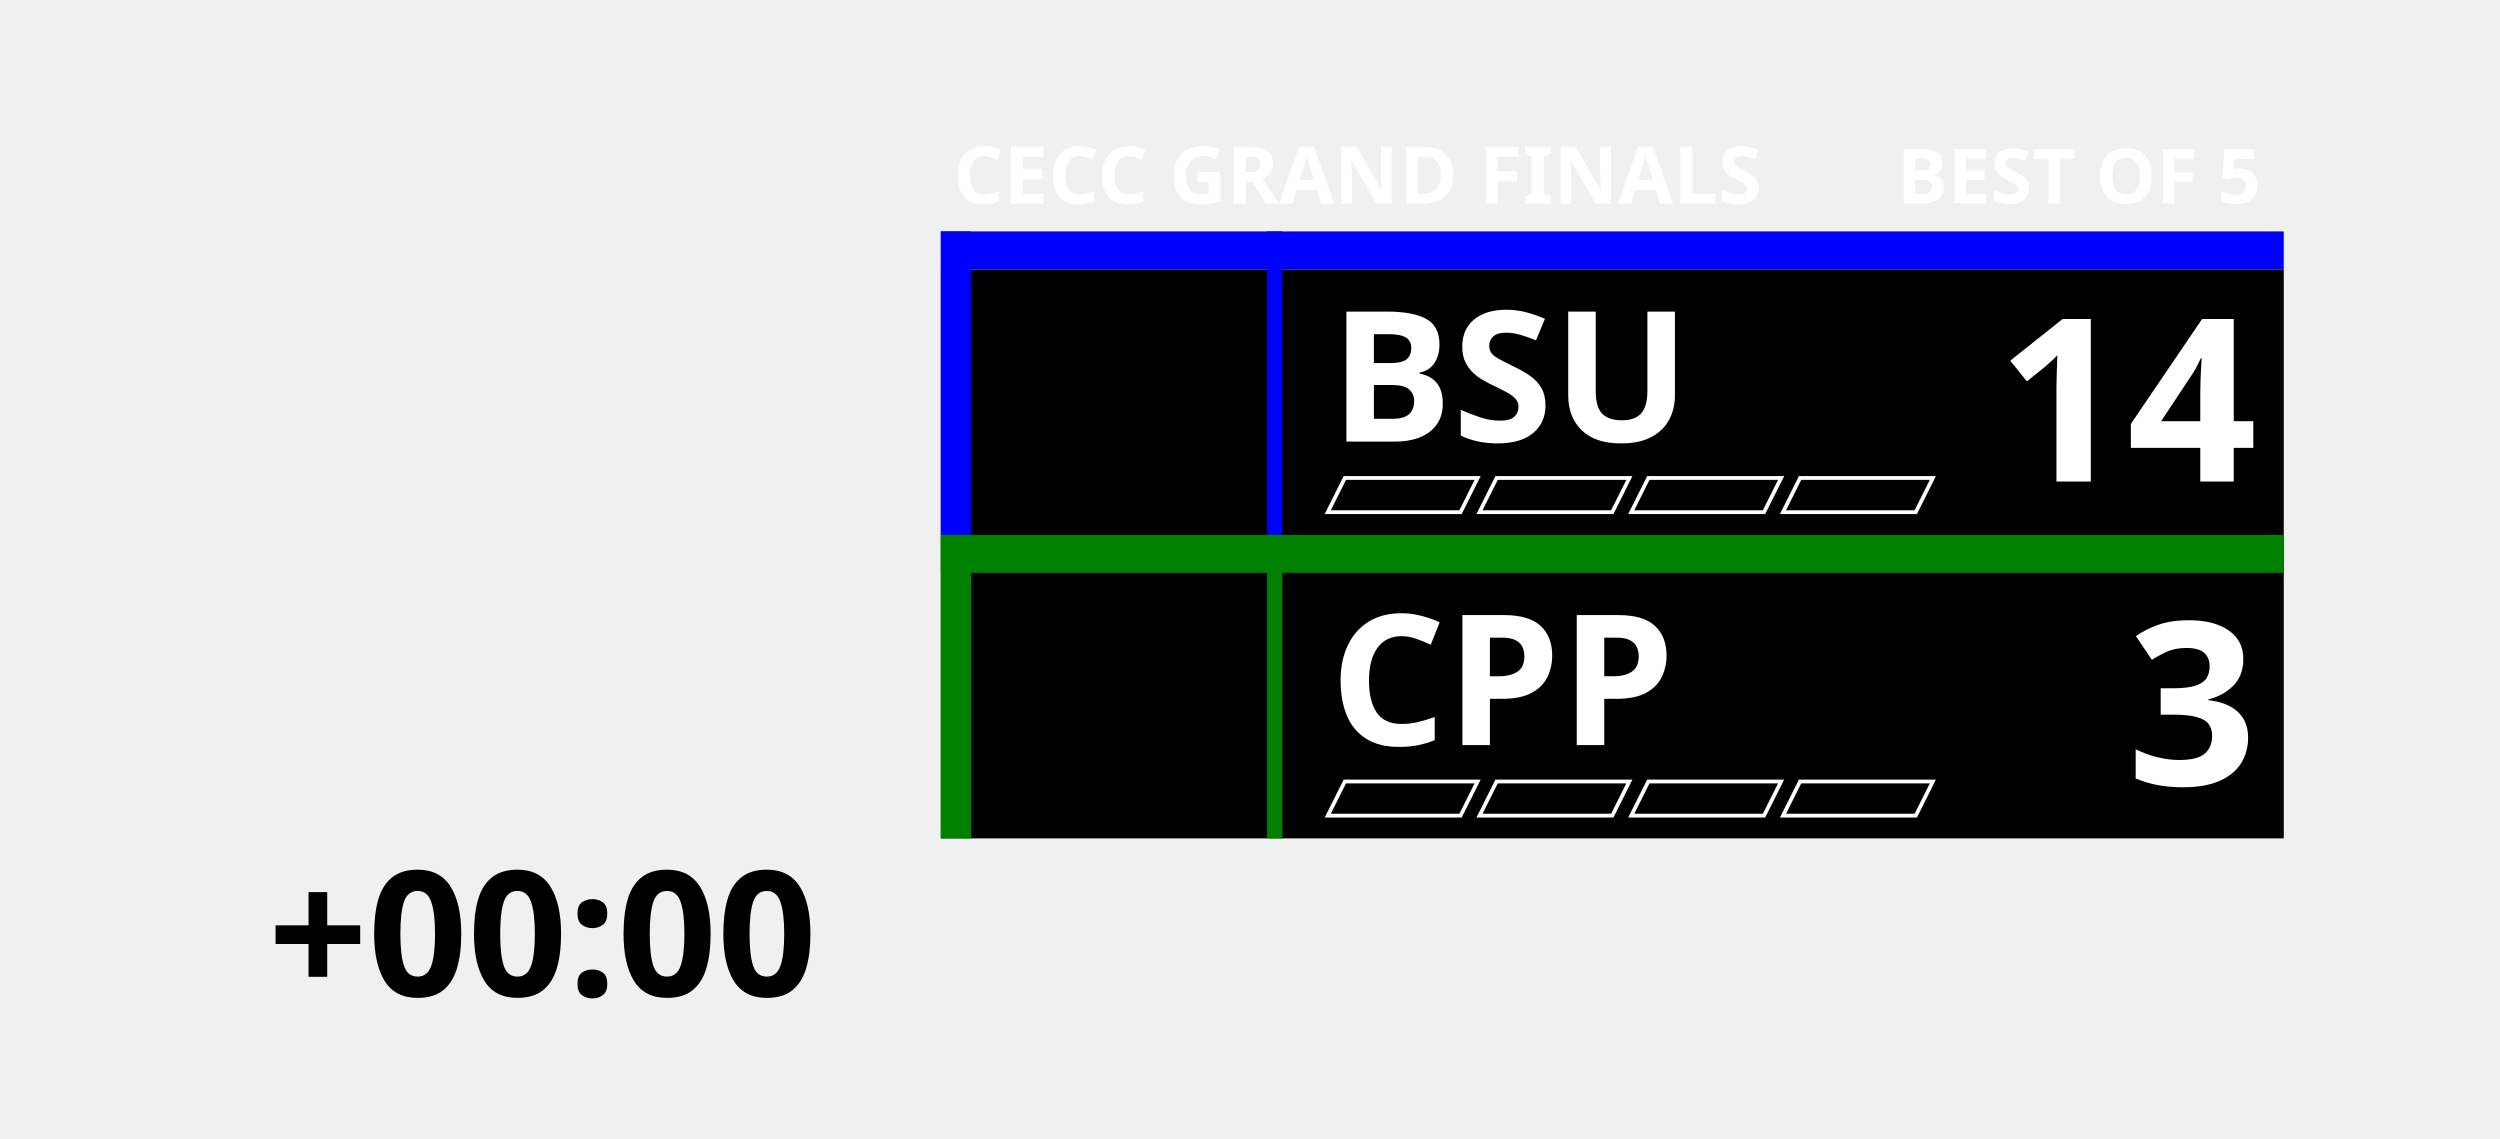
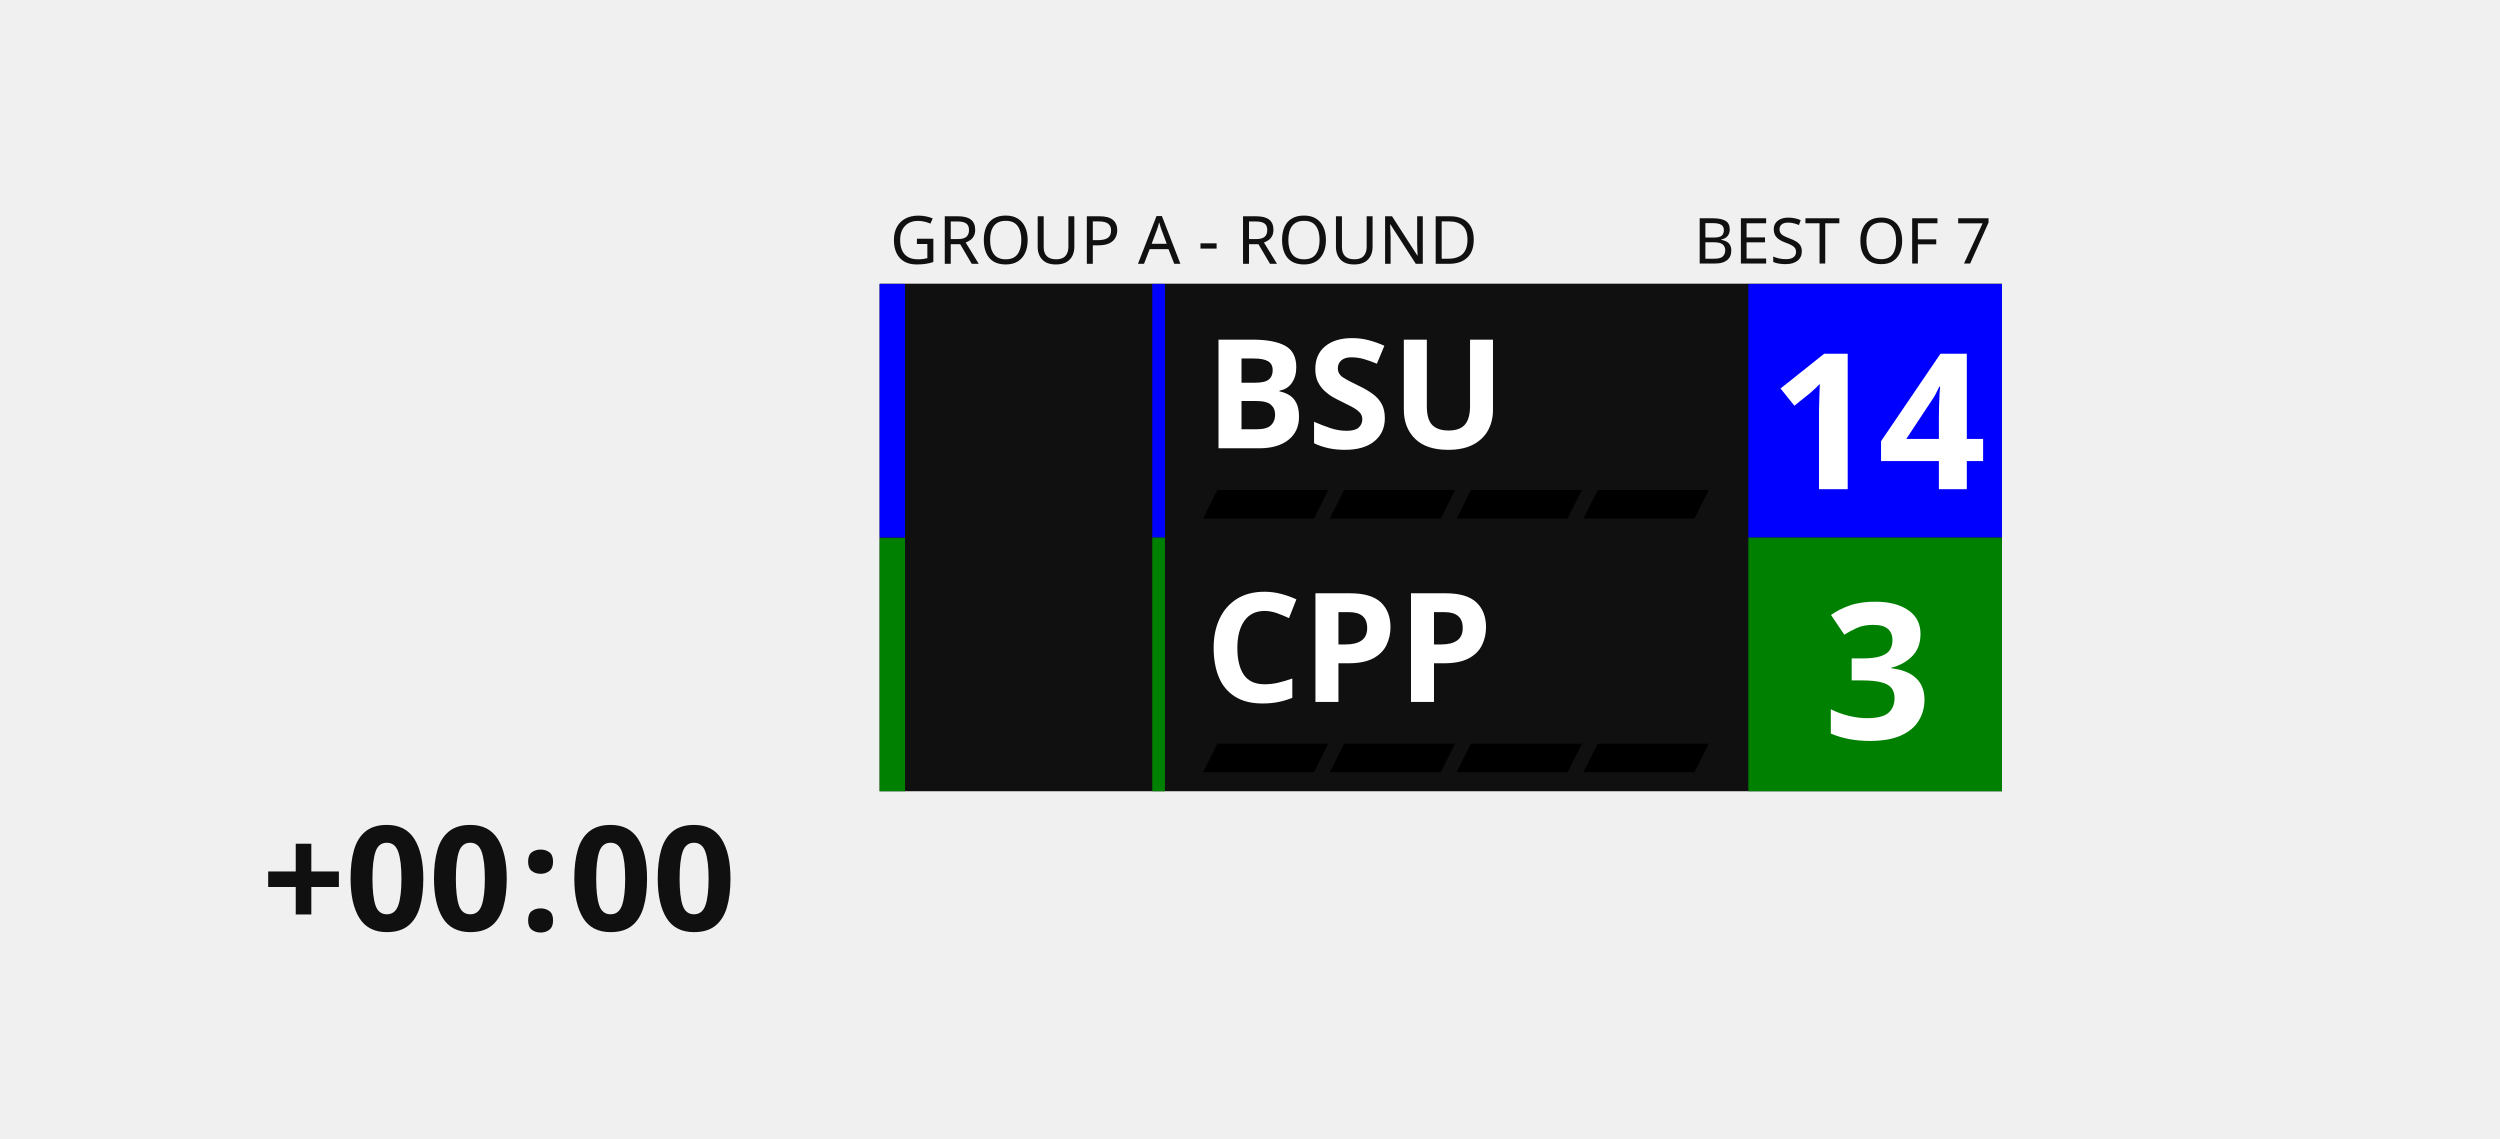
- <svg xmlns="http://www.w3.org/2000/svg" version="1.1" width="659" height="300">
+ <svg xmlns="http://www.w3.org/2000/svg" id="Score_Bug_Only" data-name="Score Bug Only" width="659" height="300">
  <defs>
    <style>
      .cls-1 {
-         fill: blue;
+         fill: url(#linear-gradient-2);
      }

      .cls-2 {
-         fill: none;
+         letter-spacing: 0em;
      }

      .cls-3 {
-         font-size: 21px;
+         fill: url(#linear-gradient-5);
+         filter: url(#drop-shadow-6);
      }

-       .cls-3, .cls-4, .cls-5, .cls-6 {
+       .cls-4, .cls-5, .cls-6 {
        fill: #fff;
      }

-       .cls-3, .cls-4, .cls-5, .cls-6, .cls-7 {
-         font-family: Industry-Bold, Industry;
-         font-weight: 700;
-         isolation: isolate;
+       .cls-7 {
+         letter-spacing: 0em;
      }

-       .cls-4 {
-         font-size: 20px;
+       .cls-8 {
+         fill: url(#linear-gradient-4);
+       }
+ 
+       .cls-9 {
+         font-size: 17.55px;
+       }
+ 
+       .cls-9, .cls-10, .cls-11, .cls-12 {
+         fill: #101010;
+       }
+ 
+       .cls-9, .cls-12 {
+         font-family: Oswald-Medium, Oswald;
+         font-weight: 500;
+       }
+ 
+       .cls-13 {
+         fill: url(#linear-gradient-3);
+       }
+ 
+       .cls-14 {
+         fill: #0a5dff;
      }

      .cls-5 {
-         font-size: 48px;
+         font-size: 40.11px;
+       }
+ 
+       .cls-5, .cls-6, .cls-11 {
+         font-family: Oswald-SemiBold, Oswald;
+         font-weight: 600;
+       }
+ 
+       .cls-15 {
+         fill: #098040;
      }

      .cls-6 {
-         font-size: 60px;
+         font-size: 50px;
      }

-       .cls-7 {
-         font-size: 46px;
-       }
- 
-       .cls-8 {
-         fill: green;
-       }
- 
-       .cls-9 {
-         fill: url(#linear-gradient-clock);
-       }
- 
-       .cls-10 {
-         stroke: #fff;
+       .cls-16 {
+         fill: url(#linear-gradient);
      }

      .cls-11 {
-         fill: #101010;
+         font-size: 38.44px;
+       }
+ 
+       .cls-12 {
+         font-size: 16.71px;
      }
    </style>
+     <LinearGradient id="linear-gradient" x1="293.72" y1="208.56" x2="293.72" y2="49.78" gradientUnits="userSpaceOnUse">
+       <stop offset="0" stop-color="#151515" />
+       <stop offset=".5" stop-color="#252525" />
+       <stop offset="1" stop-color="#121212" />
+     </LinearGradient>
+     <LinearGradient id="linear-gradient-2" x1="379.79" y1="50.82" x2="379.79" y2="74.05" gradientUnits="userSpaceOnUse">
+       <stop offset="0" stop-color="#fff" />
+       <stop offset="1" stop-color="#ccc" />
+     </LinearGradient>
+     <LinearGradient id="linear-gradient-3" x1="383.04" y1="141.71" x2="383.04" y2="74.78" gradientUnits="userSpaceOnUse">
+       <stop id="team1GradStart" offset="0" stop-color="#0a5dff" stop-opacity=".4" />
+       <stop id="team1GradEnd" offset="1" stop-color="#0a5dff" stop-opacity="0" />
+     </LinearGradient>
+     <LinearGradient id="linear-gradient-4" x1="383.04" y1="208.56" x2="383.04" y2="141.78" gradientUnits="userSpaceOnUse">
+       <stop id="team2GradStart" offset="0" stop-color="#098040" stop-opacity=".4" />
+       <stop id="team2GradEnd" offset="1" stop-color="#098040" stop-opacity="0" />
+     </LinearGradient>
+     <LinearGradient id="linear-gradient-5" x1="59.72" y1="229.46" x2="231.87" y2="229.46" gradientUnits="userSpaceOnUse">
+       <stop offset="0" stop-color="#959595" />
+       <stop offset=".17" stop-color="#d4d4d4" />
+       <stop offset=".33" stop-color="#fff" />
+       <stop offset=".5" stop-color="#e6e6e6" />
+       <stop offset=".66" stop-color="#e6e6e6" />
+       <stop offset=".82" stop-color="#fff" />
+       <stop offset="1" stop-color="#959595" />
+     </LinearGradient>
+     <filter id="drop-shadow-6" x="50" y="199" width="191" height="61" filterUnits="userSpaceOnUse">
+       <feOffset dx="0" dy="0" />
+       <feGaussianBlur result="blur" stdDeviation="3" />
+       <feFlood flood-color="#000" flood-opacity=".65" />
+       <feComposite in2="blur" operator="in" />
+       <feComposite in="SourceGraphic" />
+     </filter>
  </defs>
-   <g>
-     <g id="Layer_1">
-       <g id="_x3C_defs">
-         <LinearGradient id="linear-gradient" x1="322" y1="221" x2="322" y2="31" gradientUnits="userSpaceOnUse">
-           <stop offset="0%" stop-color="#151515" />
-           <stop offset="50%" stop-color="#252525" />
-           <stop offset="100%" stop-color="#121212" />
-         </LinearGradient>
-         <LinearGradient id="linear-gradient-2" x1="470" y1="141" x2="470" y2="71" gradientUnits="userSpaceOnUse">
-           <stop id="team1GradStart" offset="0%" stop-color="blue" stop-opacity="70%" />
-           <stop id="team1GradEnd" offset="100%" stop-color="blue" stop-opacity="0%" />
-         </LinearGradient>
-         <LinearGradient id="linear-gradient-3" x1="470" y1="221" x2="470" y2="151" gradientUnits="userSpaceOnUse">
-           <stop id="team2GradStart" offset="0" stop-color="green" stop-opacity=".7" />
-           <stop id="team2GradEnd" offset="1" stop-color="green" stop-opacity="0" />
-         </LinearGradient>
-         <LinearGradient id="linear-gradient-clock" x1="145" y1="271" x2="145" y2="221" gradientUnits="userSpaceOnUse">
-           <stop offset="0" stop-color="#e6e6e6" />
-           <stop offset=".5" stop-color="#fff" />
-           <stop offset="1" stop-color="#e6e6e6" />
-         </LinearGradient>
-         <Filter id="drop-shadow-1" filterUnits="userSpaceOnUse">
-           <feOffset dx="0" dy="0" />
-           <feGaussianBlur result="blur" stdDeviation="3" />
-           <feFlood flood-color="#000" flood-opacity=".65" />
-           <feComposite in2="blur" operator="in" />
-           <feComposite in="SourceGraphic" />
-         </Filter>
-         <LinearGradient id="linear-gradient-4" x1="84.27" y1="51.18" x2="84.27" y2="196.48" gradientUnits="userSpaceOnUse">
-           <stop offset=".02" stop-color="#c8c8c8" />
-           <stop offset=".2" stop-color="#fff" />
-           <stop offset=".41" stop-color="#ababab" />
-           <stop offset=".52" stop-color="#fff" />
-           <stop offset=".66" stop-color="#2c2c2c" />
-         </LinearGradient>
-         <LinearGradient id="linear-gradient-5" x1="75.35" y1="51.18" x2="75.35" y2="196.48" href="#linear-gradient-4" />
-         <LinearGradient id="linear-gradient-6" x1="71.6" y1="51.18" x2="71.6" y2="196.48" href="#linear-gradient-4" />
-         <LinearGradient id="linear-gradient-7" x1="83.57" y1="51.18" x2="83.57" y2="196.48" href="#linear-gradient-4" />
-         <LinearGradient id="linear-gradient-8" x1="79.7" y1="51.18" x2="79.7" y2="196.48" href="#linear-gradient-4" />
-         <LinearGradient id="linear-gradient-9" x1="84.38" y1="51.18" x2="84.38" y2="196.48" href="#linear-gradient-4" />
-         <LinearGradient id="linear-gradient-10" x1="98.43" x2="98.43" y2="196.48" href="#linear-gradient-4" />
-         <LinearGradient id="linear-gradient-11" x1="115.25" y1="51.18" x2="115.25" y2="196.48" href="#linear-gradient-4" />
-         <LinearGradient id="linear-gradient-12" x1="91.87" y1="51.18" x2="91.87" y2="196.48" href="#linear-gradient-4" />
-         <LinearGradient id="linear-gradient-13" x1="68.48" y1="51.18" x2="68.48" y2="196.48" href="#linear-gradient-4" />
-         <LinearGradient id="linear-gradient-14" x1="71.28" y1="51.18" x2="71.28" y2="196.48" href="#linear-gradient-4" />
-         <LinearGradient id="linear-gradient-15" x1="74.33" y1="51.18" x2="74.33" y2="196.48" href="#linear-gradient-4" />
-         <LinearGradient id="linear-gradient-16" x1="85.97" y1="51.18" x2="85.97" y2="196.48" href="#linear-gradient-4" />
-         <LinearGradient id="linear-gradient-17" x1="103.94" y1="51.18" x2="103.94" y2="196.48" href="#linear-gradient-4" />
-         <LinearGradient id="linear-gradient-18" x1="205.73" y1="51.18" x2="205.73" y2="196.48" href="#linear-gradient-4" />
-         <LinearGradient id="linear-gradient-19" x1="214.65" y1="51.18" x2="214.65" y2="196.48" href="#linear-gradient-4" />
-         <LinearGradient id="linear-gradient-20" x1="218.4" y1="51.18" x2="218.4" y2="196.48" href="#linear-gradient-4" />
-         <LinearGradient id="linear-gradient-21" x1="206.43" y1="51.18" x2="206.43" y2="196.48" href="#linear-gradient-4" />
-         <LinearGradient id="linear-gradient-22" x1="210.3" y1="51.18" x2="210.3" y2="196.48" href="#linear-gradient-4" />
-         <LinearGradient id="linear-gradient-23" x1="205.62" y1="51.18" x2="205.62" y2="196.48" href="#linear-gradient-4" />
-         <LinearGradient id="linear-gradient-24" x1="191.57" y1="51.18" x2="191.57" y2="196.48" href="#linear-gradient-4" />
-         <LinearGradient id="linear-gradient-25" x1="174.75" y1="51.18" x2="174.75" y2="196.48" href="#linear-gradient-4" />
-         <LinearGradient id="linear-gradient-26" x1="198.13" y1="51.18" x2="198.13" y2="196.48" href="#linear-gradient-4" />
-         <LinearGradient id="linear-gradient-27" x1="221.52" y1="51.18" x2="221.52" y2="196.48" href="#linear-gradient-4" />
-         <LinearGradient id="linear-gradient-28" x1="218.72" y1="51.18" x2="218.72" y2="196.48" href="#linear-gradient-4" />
-         <LinearGradient id="linear-gradient-29" x1="215.67" y1="51.18" x2="215.67" y2="196.48" href="#linear-gradient-4" />
-         <LinearGradient id="linear-gradient-30" x1="204.03" y1="51.18" x2="204.03" y2="196.48" href="#linear-gradient-4" />
-         <LinearGradient id="linear-gradient-31" x1="186.06" y1="51.18" x2="186.06" y2="196.48" href="#linear-gradient-4" />
-         <LinearGradient id="linear-gradient-32" x1="133.53" y1="188.08" x2="156.49" y2="188.08" gradientUnits="userSpaceOnUse">
-           <stop offset=".35" stop-color="#fff" />
-           <stop offset="1" stop-color="#474747" />
-         </LinearGradient>
-         <LinearGradient id="linear-gradient-33" x1="146.16" y1="104.04" x2="139.05" y2="169.57" href="#linear-gradient-4" />
-         <LinearGradient id="linear-gradient-34" x1="155.18" y1="136.59" x2="125.41" y2="186.47" href="#linear-gradient-4" />
-         <LinearGradient id="linear-gradient-35" x1="145.07" y1="141.08" x2="145.25" y2="151.44" href="#linear-gradient-4" />
-         <LinearGradient id="linear-gradient-36" x1="960" y1="977" x2="960" y2="1067" gradientUnits="userSpaceOnUse">
-           <stop offset="0" stop-color="#000" stop-opacity="0" />
-           <stop offset="1" stop-color="#098040" stop-opacity=".7" />
-         </LinearGradient>
-       </g>
-       <g id="Scoreboard">
-         <rect id="Scoreboard_base" fill="url(#linear-gradient)" x="42" y="31" width="560" height="190" />
-         <image id="seriesLogo" data-name="Series Logo" x="42" y="31" width="206" height="190" />
-         <rect id="Scoreboard_base-2" fill="101010" x="248" y="71" width="354" height="150" />
-         <g id="Team_1">
-           <rect id="team_1_gradient" fill="url(#linear-gradient-2)" x="338" y="71" width="264" height="70" />
-           <g id="team1Bar" color="blue">
-             <rect id="team_1_vertical_bar" x="334" y="61" width="4" height="80" fill="currentColor" />
-             <rect id="team_1_vertical_bar-2" x="248" y="61" width="8" height="80" fill="currentColor" />
-             <rect id="team_1_top_line" x="248" y="61" width="354" height="10" fill="currentColor" />
-           </g>
-           <text id="team1Name" class="cls-5" transform="translate(350.6 116.4)">BSU</text>
-           <g id="BO7_PTS_not_scored">
-             <polygon id="team1Bo7Box1" class="cls-10" points="385 135 350 135 354.5 126 389.5 126 385 135" />
-             <polygon id="team1Bo7Box2" class="cls-10" points="425 135 390 135 394.5 126 429.5 126 425 135" />
-             <polygon id="team1Bo7Box3" class="cls-10" points="465 135 430 135 434.5 126 469.5 126 465 135" />
-             <polygon id="team1Bo7Box4" class="cls-10" points="505 135 470 135 474.5 126 509.5 126 505 135" />
-           </g>
-           <text id="team1Score" class="cls-6" transform="translate(595 126.93)" text-anchor="end">14</text>
-           <image id="team1Logo" data-name="SCHOOL LOGO" width="1080" height="1080" transform="translate(260 71) scale(.06)" />
-         </g>
-         <g id="Team_2">
-           <rect id="team_2_gradient" fill="url(#linear-gradient-3)" x="338" y="151" width="264" height="70" />
-           <g id="team2Bar" color="green">
-             <rect id="team_2_vertical_bar" x="334" y="141" width="4" height="80" fill="currentColor" />
-             <rect id="team_2_vertical_bar-2" x="248" y="141" width="8" height="80" fill="currentColor" />
-             <rect id="team_2_top_line" x="248" y="141" width="354" height="10" fill="currentColor" />
-           </g>
-           <text id="team2Name" class="cls-5" transform="translate(350.6 196.4)">CPP</text>
-           <g id="BO7_PTS_not_scored_copy">
-             <polygon id="team2Bo7Box1" class="cls-10" points="385 215 350 215 354.5 206 389.5 206 385 215" />
-             <polygon id="team2Bo7Box2" class="cls-10" points="425 215 390 215 394.5 206 429.5 206 425 215" />
-             <polygon id="team2Bo7Box3" class="cls-10" points="465 215 430 215 434.5 206 469.5 206 465 215" />
-             <polygon id="team2Bo7Box4" class="cls-10" points="505 215 470 215 474.5 206 509.5 206 505 215" />
-           </g>
-           <text id="team2Score" class="cls-6" transform="translate(595 206.93)" text-anchor="end">3</text>
-           <image id="team2Logo" data-name="school logo" width="1080" height="1080" transform="translate(260 151) scale(.06)" />
-         </g>
-         <text id="gameInfo" class="cls-4" transform="translate(596 53.59)" text-anchor="end">BEST OF 5</text>
-         <text id="seriesTitle" class="cls-3" transform="translate(251.2 53.7)">CECC GRAND FINALS</text>
-         <g id="Timer_jet_out">
-           <rect class="cls-9" x="42" y="221" width="206" height="50" />
-           <text id="clock" class="cls-7" transform="translate(143 262.59)" text-anchor="middle">+00:00</text>
-         </g>
-       </g>
+   <rect id="Scoreboard_base" data-name="Scoreboard base" class="cls-16" x="59.72" y="49.78" width="468" height="158.79" />
+   <rect id="teams_base" data-name="teams base" class="cls-10" x="231.87" y="74.78" width="295.84" height="133.79" />
+   <rect id="Scoreboard_base-2" data-name="Scoreboard base" class="cls-1" x="231.87" y="49.78" width="295.84" height="25.07" />
+   <g id="Team_1">
+     <rect id="team_1_gradient" data-name="team 1 gradient" class="cls-13" x="238.37" y="74.78" width="289.34" height="66.93" />
+     <g id="team1Bar" color="blue">
+       <rect id="team_1_score_box" data-name="team 1 score box" fill="currentColor" x="460.86" y="74.85" width="66.86" height="66.86" />
+       <rect id="team_1_vertical_bar" data-name="team 1 vertical bar" fill="currentColor" x="303.74" y="74.85" width="3.34" height="66.86" />
+       <rect id="team_1_vertical_bar-2" data-name="team 1 vertical bar" fill="currentColor" x="231.87" y="74.85" width="6.69" height="66.86" />
    </g>
+     <text class="cls-5" id="team1Name" transform="translate(317.59 118.17)">BSU</text>
+     <polygon id="BOX_1-2" data-name="BOX 1" class="cls-10" points="346.37 136.69 317.12 136.69 320.88 129.17 350.13 129.17 346.37 136.69" />
+     <polygon id="BOX_2-2" data-name="BOX 2" class="cls-10" points="379.8 136.69 350.54 136.69 354.3 129.17 383.56 129.17 379.8 136.69" />
+     <polygon id="BOX_3-2" data-name="BOX 3" class="cls-10" points="413.22 136.69 383.97 136.69 387.73 129.17 416.99 129.17 413.22 136.69" />
+     <polygon id="BOX_4" data-name="BOX 4" class="cls-10" points="446.65 136.69 417.4 136.69 421.16 129.17 450.41 129.17 446.65 136.69" />
+     <polygon id="team1Bo7Box1" data-name="BOX 1" points="346.37 136.69 317.12 136.69 320.88 129.17 350.13 129.17 346.37 136.69" />
+     <polygon id="team1Bo7Box2" data-name="BOX 2" points="379.8 136.69 350.54 136.69 354.3 129.17 383.56 129.17 379.8 136.69" />
+     <polygon id="team1Bo7Box3" data-name="BOX 3" points="413.22 136.69 383.97 136.69 387.73 129.17 416.99 129.17 413.22 136.69" />
+     <polygon id="team1Bo7Box4" data-name="BOX 4" points="446.65 136.69 417.4 136.69 421.16 129.17 450.41 129.17 446.65 136.69" />
+     <text id="team1Score" data-name="Score TXT" class="cls-6" transform="translate(495 128.95)" text-anchor="middle">14</text>
+     <image id="team1Logo" data-name="SCHOOL LOGO" width="1080" height="1080" transform="translate(242.37 78.78) scale(.05)" />
  </g>
+   <g id="Team_2">
+     <rect id="team_2_gradient" data-name="team 2 gradient" class="cls-8" x="238.37" y="141.78" width="289.34" height="66.79" />
+     <g id="team2Bar" color="green">
+       <rect id="team_2_score_box" data-name="team 2 score box" fill="currentColor" x="460.86" y="141.71" width="66.86" height="66.86" />
+       <rect id="team_2_vertical_bar" data-name="team 2 vertical bar" fill="currentColor" x="303.74" y="141.71" width="3.34" height="66.86" />
+       <rect id="team_2_vertical_bar-2" data-name="team 2 vertical bar" fill="currentColor" x="231.87" y="141.78" width="6.69" height="66.79" />
+     </g>
+     <text class="cls-5" id="team2Name" transform="translate(317.59 185.03)">CPP</text>
+     <polygon id="BOX_1-5" data-name="BOX 1" class="cls-10" points="346.37 203.55 317.12 203.55 320.88 196.03 350.13 196.03 346.37 203.55" />
+     <polygon id="BOX_2-5" data-name="BOX 2" class="cls-10" points="379.8 203.55 350.54 203.55 354.3 196.03 383.56 196.03 379.8 203.55" />
+     <polygon id="BOX_3-5" data-name="BOX 3" class="cls-10" points="413.22 203.55 383.97 203.55 387.73 196.03 416.99 196.03 413.22 203.55" />
+     <polygon id="BOX_4-3" data-name="BOX 4" class="cls-10" points="446.65 203.55 417.4 203.55 421.16 196.03 450.41 196.03 446.65 203.55" />
+     <polygon id="team2Bo7Box1" data-name="BOX 1" points="346.37 203.55 317.12 203.55 320.88 196.03 350.13 196.03 346.37 203.55" />
+     <polygon id="team2Bo7Box2" data-name="BOX 2" points="379.8 203.55 350.54 203.55 354.3 196.03 383.56 196.03 379.8 203.55" />
+     <polygon id="team2Bo7Box3" data-name="BOX 3" points="413.22 203.55 383.97 203.55 387.73 196.03 416.99 196.03 413.22 203.55" />
+     <polygon id="team2Bo7Box4" data-name="BOX 4" points="446.65 203.55 417.4 203.55 421.16 196.03 450.41 196.03 446.65 203.55" />
+     <text id="team2Score" data-name="Score TXT" class="cls-6" transform="translate(495 194.81)" text-anchor="middle">3</text>
+     <image id="team2Logo" data-name="school logo" width="1080" height="1080" transform="translate(242.37 145.78) scale(.05)" />
+   </g>
+   <text id="gameInfo" class="cls-12" transform="translate(525 69.46)" text-anchor="end">BEST OF 7</text>
+   <text id="seriesTitle" class="cls-9" transform="translate(234.56 69.54)">GROUP A - ROUND</text>
+   <rect class="cls-3" x="59.72" y="208.56" width="172.16" height="41.79" />
+   <text id="semi-colon" class="cls-11" transform="translate(142.5 245.32)" text-anchor="middle">:</text>
+   <text id="clockMins" class="cls-11" transform="translate(135 245.32)" text-anchor="end">+00</text>
+   <text id="clockSecs" class="cls-11" transform="translate(150 245.32)" text-anchor="start">00</text>
+   <image id="seriesLogo" width="1882" height="1672" transform="translate(72.25 63.15) scale(.08)" />
</svg>
